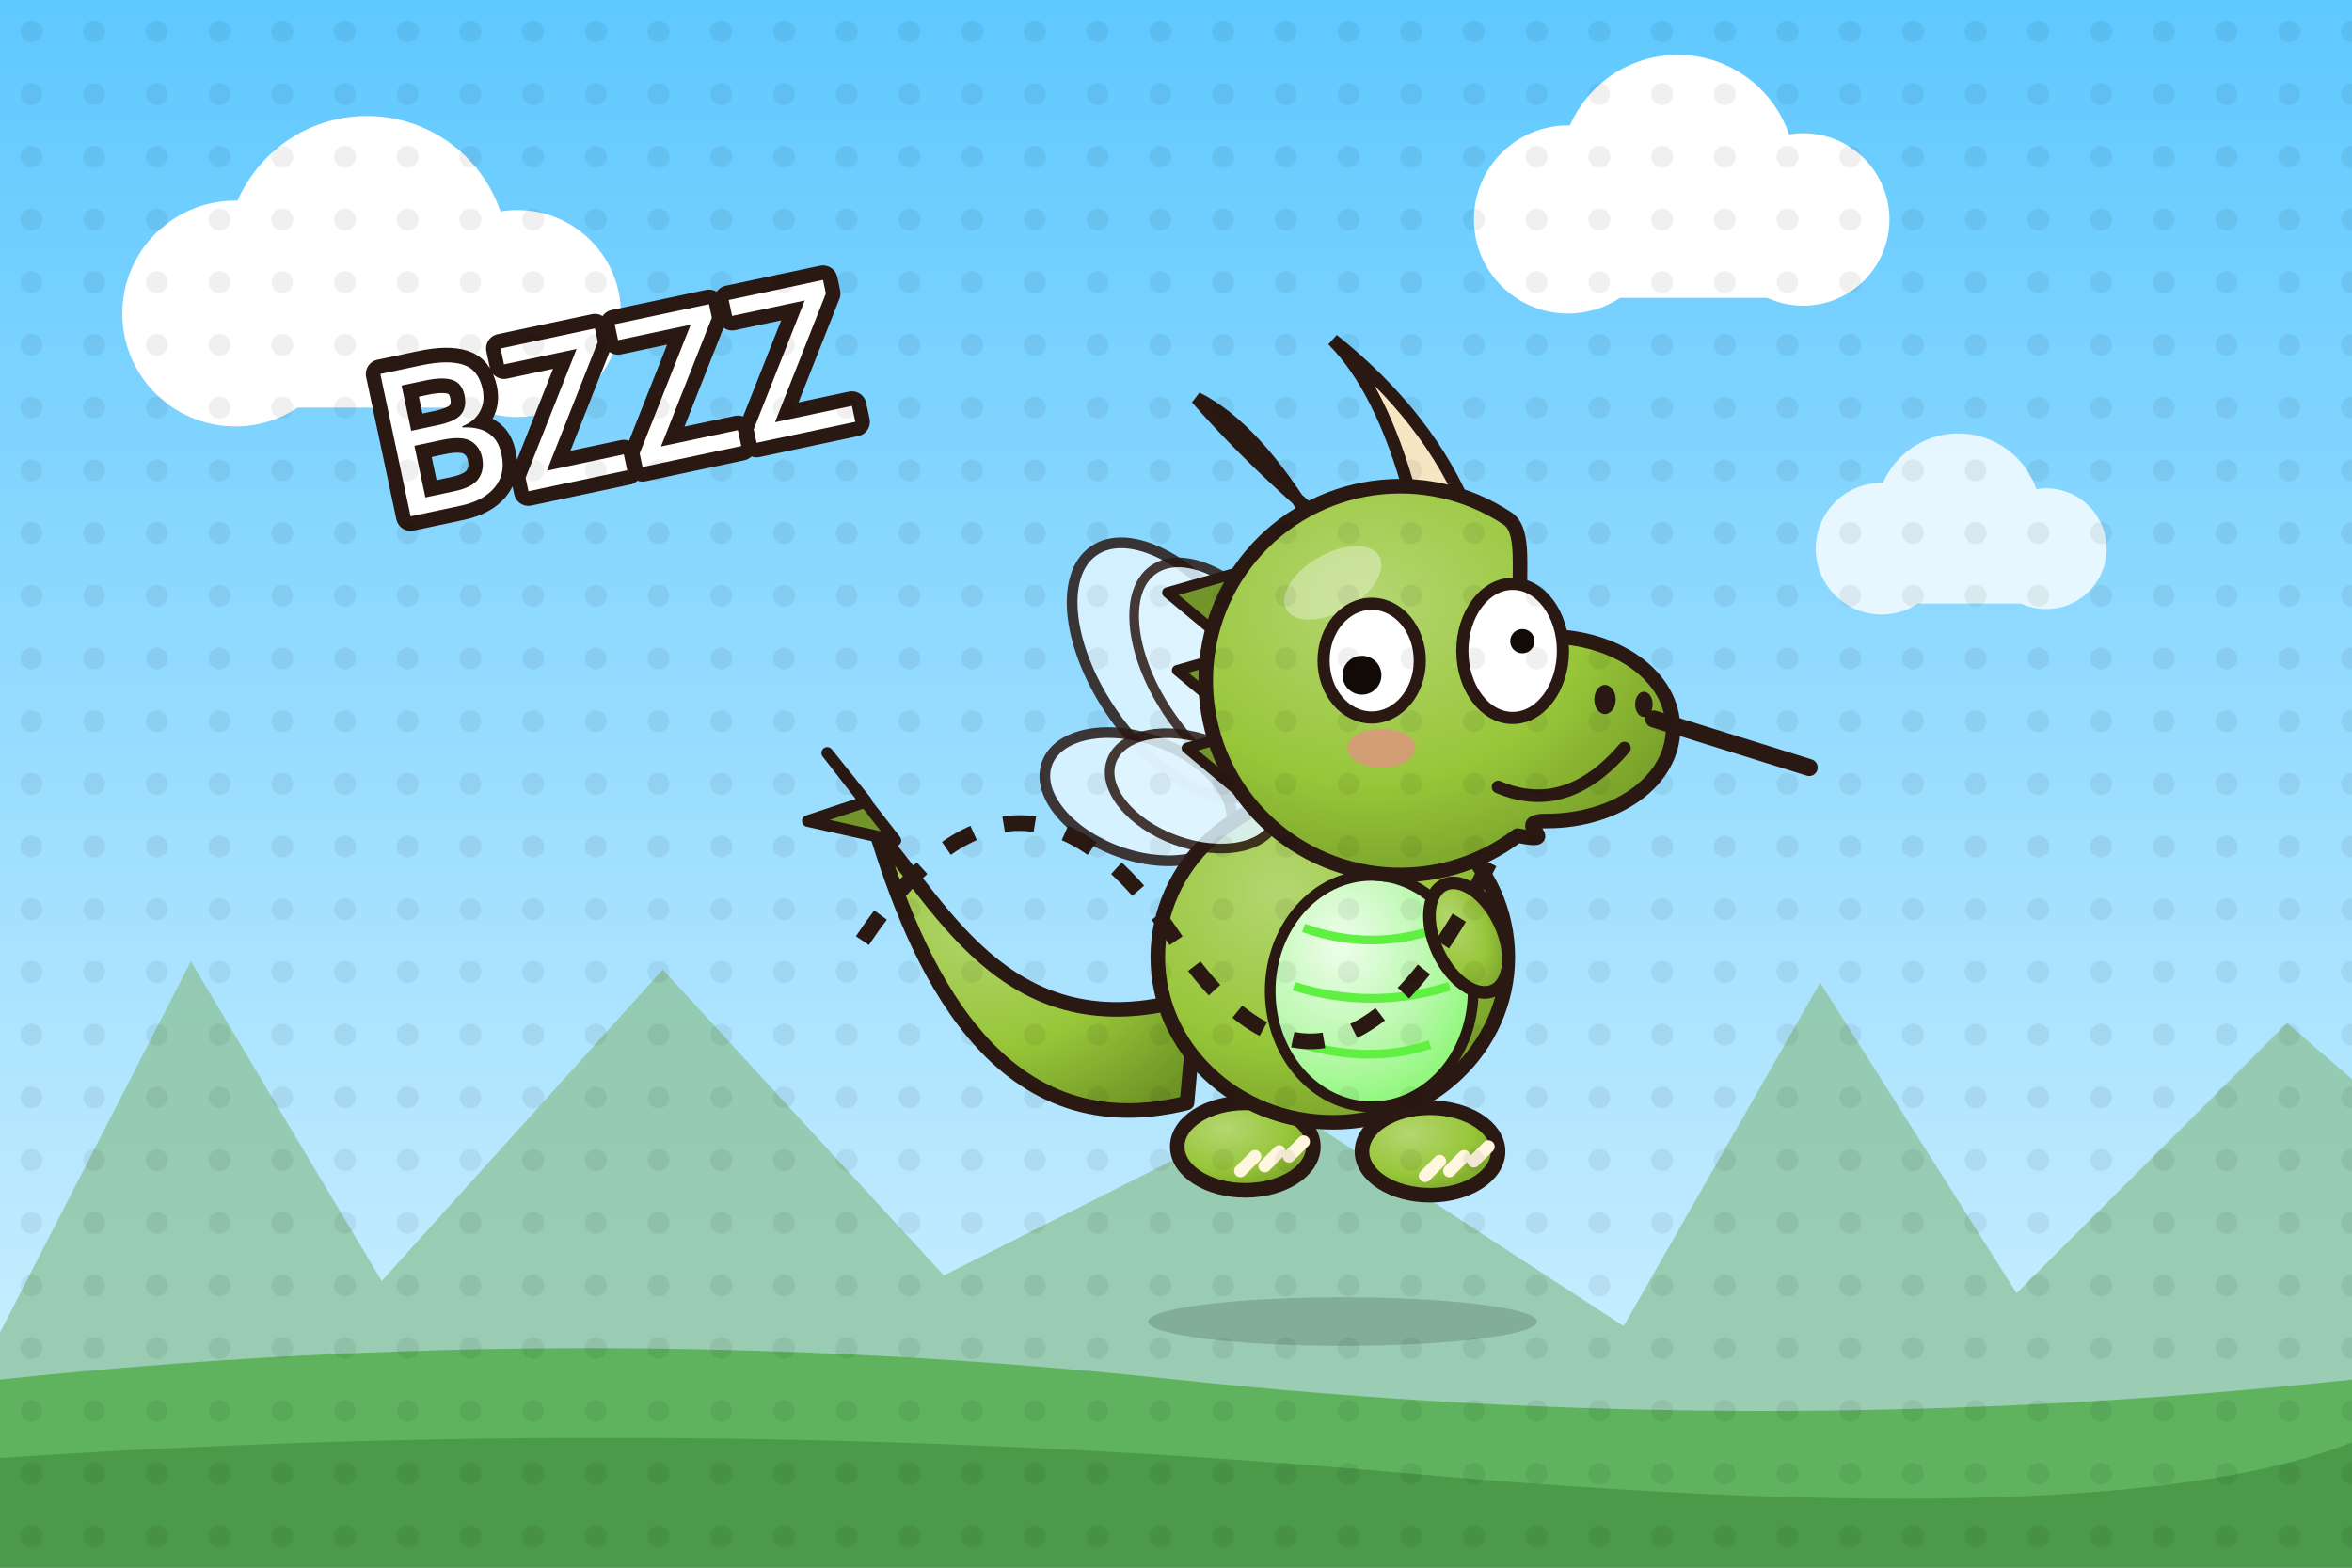
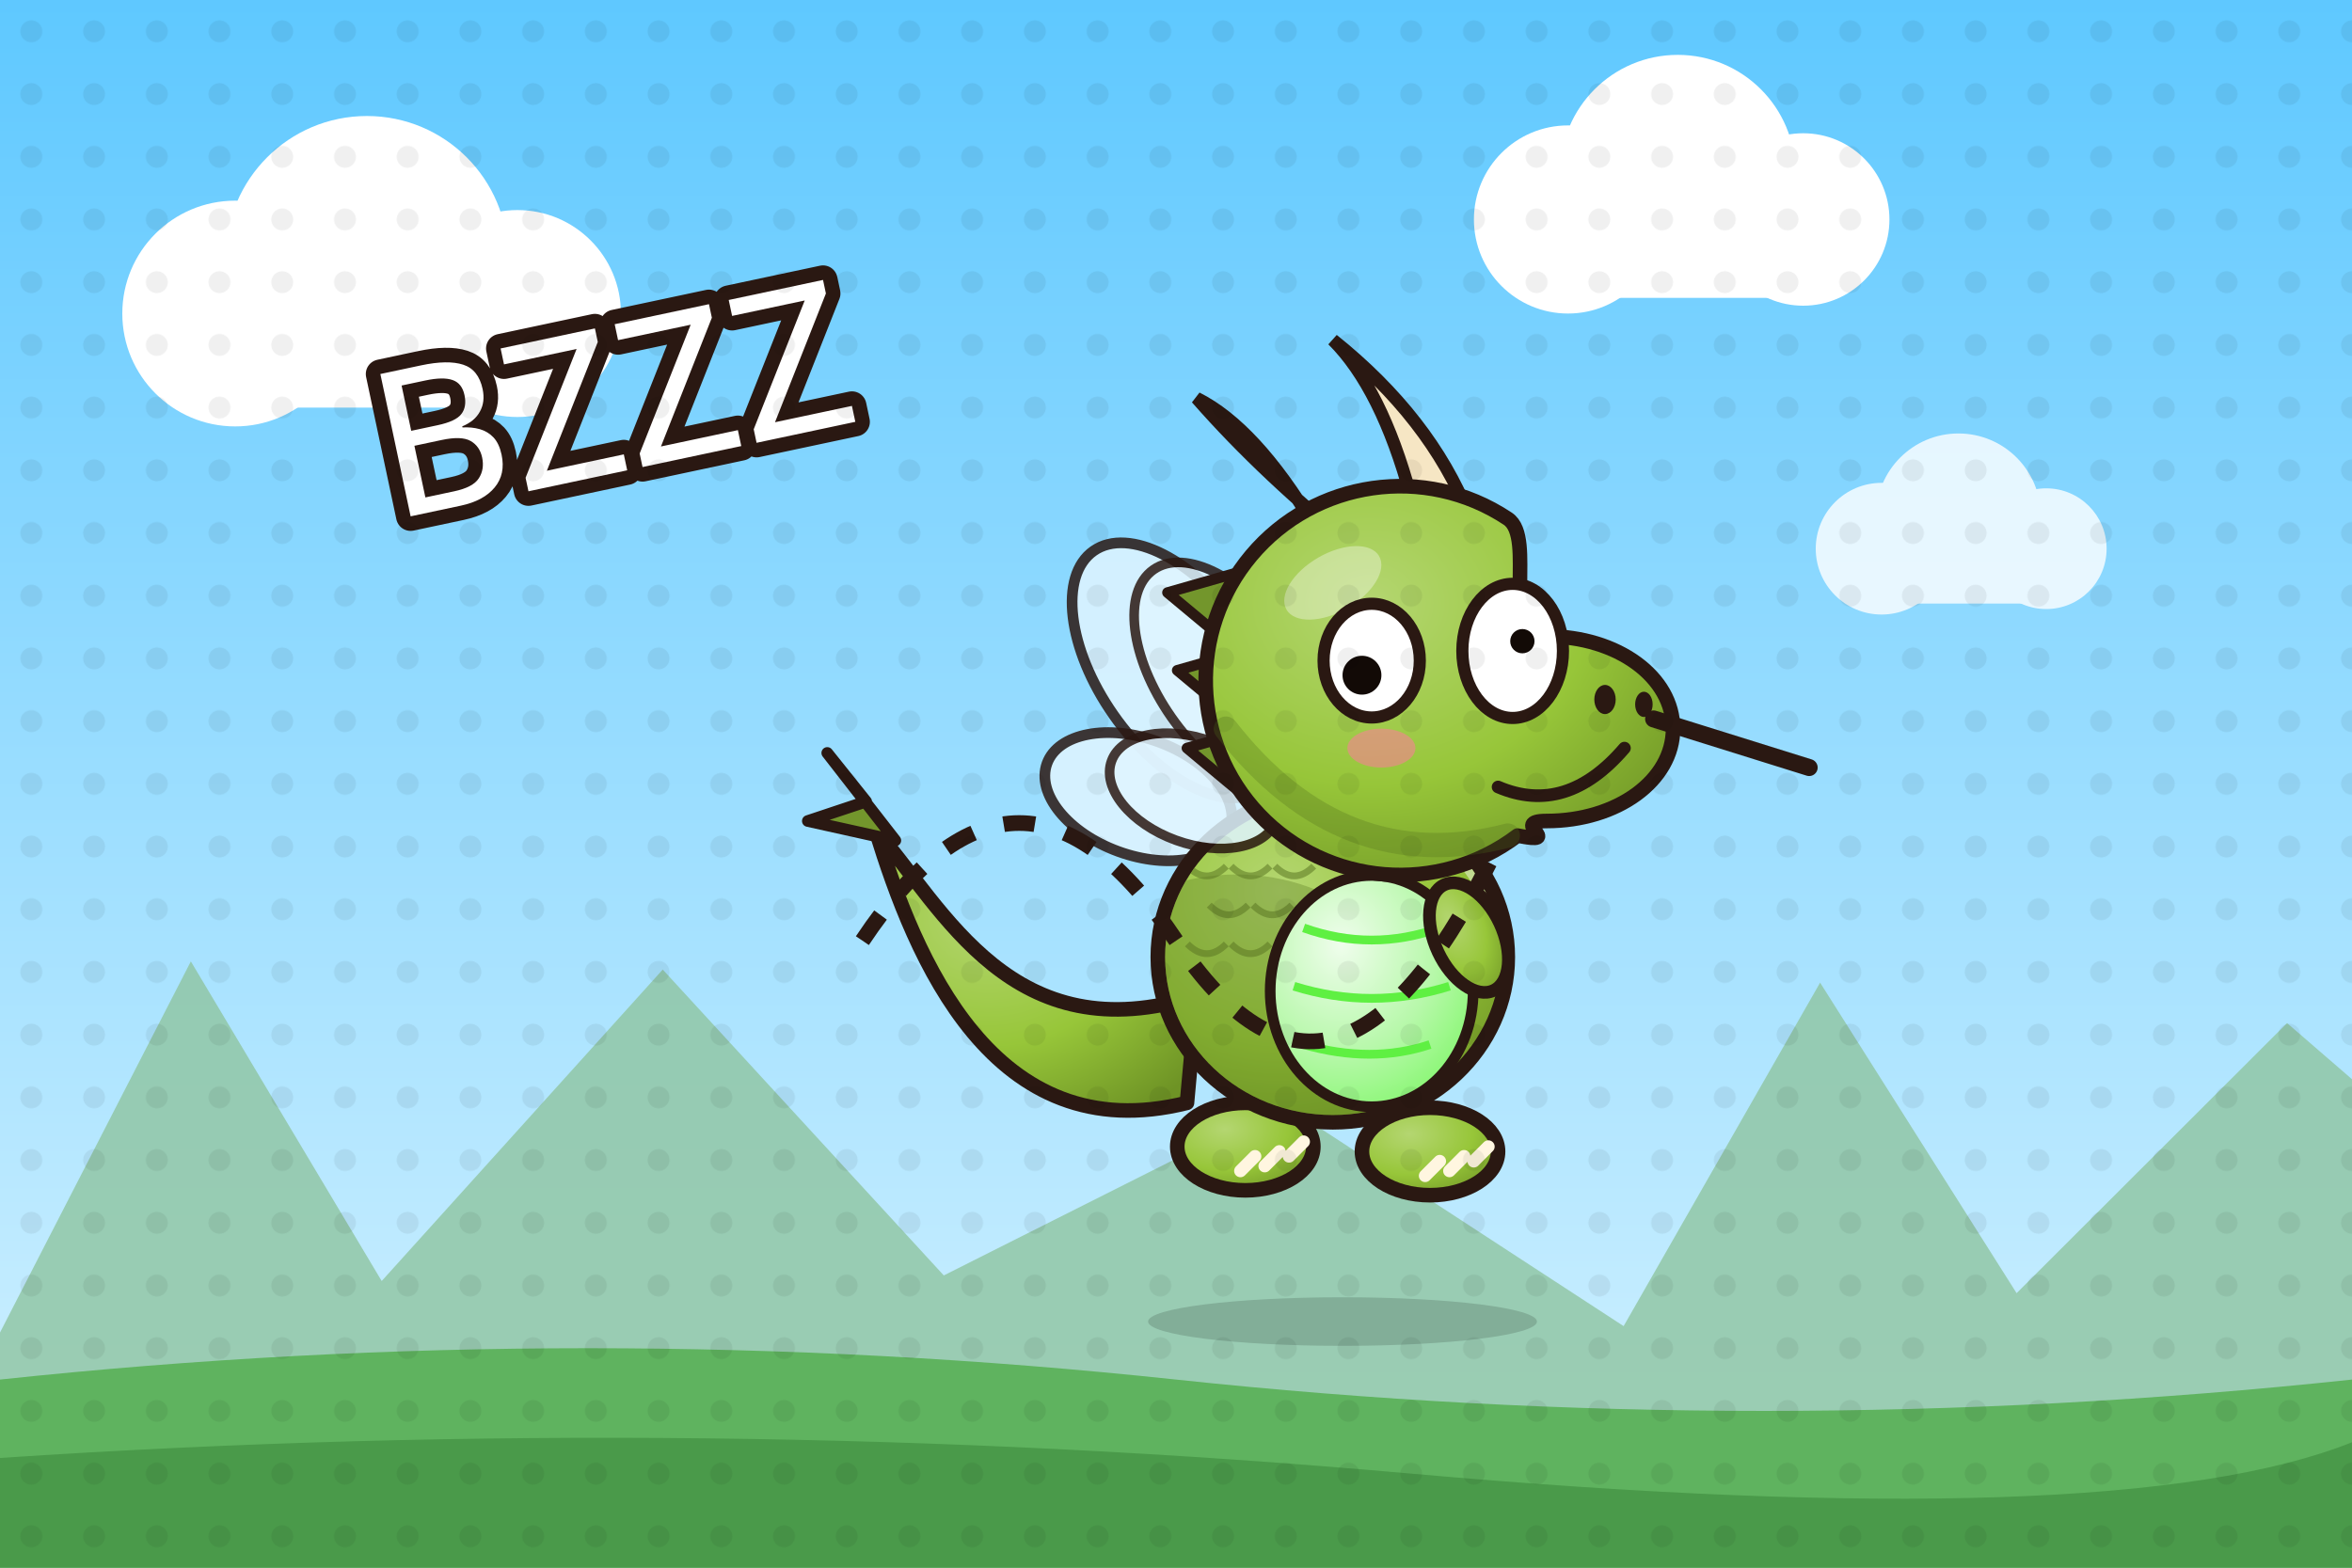
<svg xmlns="http://www.w3.org/2000/svg" viewBox="0 0 300 200" width="600" height="400">
  <defs>
-     <linearGradient id="l34" x1="0" y1="0" x2="0" y2="1">
+     <linearGradient id="l3p" x1="0" y1="0" x2="0" y2="1">
      <stop offset="0" stop-color="#5ec8ff" />
      <stop offset="1" stop-color="#d7f3ff" />
    </linearGradient>
-     <radialGradient id="v35" cx=".35" cy=".3" r=".85">
+     <radialGradient id="v3q" cx=".35" cy=".3" r=".85">
      <stop offset="0" stop-color="hsl(80 55% 64%)" />
      <stop offset=".55" stop-color="hsl(80 55% 50%)" />
      <stop offset="1" stop-color="hsl(80 60% 36%)" />
    </radialGradient>
-     <radialGradient id="v36" cx=".35" cy=".3" r=".85">
+     <radialGradient id="v3r" cx=".35" cy=".3" r=".85">
      <stop offset="0" stop-color="hsl(110 85% 96%)" />
      <stop offset=".55" stop-color="hsl(110 85% 82%)" />
      <stop offset="1" stop-color="hsl(110 90% 68%)" />
    </radialGradient>
-     <radialGradient id="v37" cx=".35" cy=".3" r=".85">
+     <clipPath id="cb3s">
+       <ellipse cx="0" cy="-45" rx="34.5" ry="32.5" />
+     </clipPath>
+     <radialGradient id="v3t" cx=".35" cy=".3" r=".85">
      <stop offset="0" stop-color="hsl(80 55% 64%)" />
      <stop offset=".55" stop-color="hsl(80 55% 50%)" />
      <stop offset="1" stop-color="hsl(80 60% 36%)" />
    </radialGradient>
-     <pattern id="p38" width="8" height="8" patternUnits="userSpaceOnUse">
+     <pattern id="p3u" width="8" height="8" patternUnits="userSpaceOnUse">
      <circle cx="4" cy="4" r="1.4" fill="#000" />
    </pattern>
  </defs>
-   <rect width="300" height="200" fill="url(#l34)" />
+   <rect width="300" height="200" fill="url(#l3p)" />
  <g opacity="1" fill="#fff">
    <circle cx="30" cy="40" r="14.4" />
    <circle cx="46.8" cy="32.8" r="18" />
    <circle cx="66" cy="40" r="13.2" />
    <rect x="30" y="40" width="36" height="12" />
  </g>
  <g opacity="1" fill="#fff">
    <circle cx="200" cy="28" r="12" />
    <circle cx="214" cy="22" r="15" />
    <circle cx="230" cy="28" r="11" />
    <rect x="200" y="28" width="30" height="10" />
  </g>
  <g opacity="0.8" fill="#fff">
    <circle cx="240" cy="70" r="8.4" />
    <circle cx="249.8" cy="65.8" r="10.5" />
    <circle cx="261" cy="70" r="7.7" />
    <rect x="240" y="70" width="21" height="7" />
  </g>
  <path d="M0 200 L0 170 L24.343 122.65 L48.686 163.427 L84.533 123.692 L120.381 162.715 L163.738 140.906 L207.095 169.18 L232.157 125.361 L257.22 164.976 L291.72 130.521 L326.22 160.363  L300 200 Z" fill="#8fc4a0" opacity="0.8" />
  <path d="M0 176 Q75 168 150 176 T300 176 V200 H0 Z" fill="#5fb35f" />
  <path d="M0 186 Q90 180 180 188 T300 184 V200 H0 Z" fill="#4a9a4a" />
  <g transform="translate(170 150) scale(0.62 0.62)">
    <ellipse cx="2" cy="30" rx="40" ry="5" fill="#000" opacity=".15" />
    <g transform="translate(-6 -70) scale(1)">
      <ellipse cx="-26" cy="-34" rx="16" ry="30" transform="rotate(-35 -26 -34)" fill="#dff4ff" opacity=".85" stroke="#2a1812" stroke-width="2.2" />
      <ellipse cx="-34" cy="-8" rx="12" ry="20" transform="rotate(-70 -34 -8)" fill="#dff4ff" opacity=".85" stroke="#2a1812" stroke-width="2.2" />
    </g>
-     <path d="M-28 -37 C-66 -25 -80 -55 -94 -71 C-86 -45 -70 -5 -30 -15Z" fill="url(#v35)" stroke="#2a1812" stroke-width="3" stroke-linejoin="round" />
+     <path d="M-28 -37 C-66 -25 -80 -55 -94 -71 C-86 -45 -70 -5 -30 -15Z" fill="url(#v3q)" stroke="#2a1812" stroke-width="3" stroke-linejoin="round" />
    <path d="M-90 -69 L-104 -87 L-96 -77 L-108 -73 Z" fill="hsl(80 55% 38%)" stroke="#2a1812" stroke-width="2.4" stroke-linejoin="round" />
-     <ellipse cx="-18" cy="-6" rx="14" ry="9" fill="url(#v35)" stroke="#2a1812" stroke-width="3" />
+     <ellipse cx="-18" cy="-6" rx="14" ry="9" fill="url(#v3q)" stroke="#2a1812" stroke-width="3" />
    <path d="M-14 -2 l3 -3 M-9 -4 l3 -3 M-19 -1 l3 -3" stroke="#fff6e0" stroke-width="2.6" stroke-linecap="round" />
-     <ellipse cx="20" cy="-5" rx="14" ry="9" fill="url(#v35)" stroke="#2a1812" stroke-width="3" />
+     <ellipse cx="20" cy="-5" rx="14" ry="9" fill="url(#v3q)" stroke="#2a1812" stroke-width="3" />
    <path d="M24 -1 l3 -3 M29 -3 l3 -3 M19 0 l3 -3" stroke="#fff6e0" stroke-width="2.6" stroke-linecap="round" />
-     <ellipse cx="0" cy="-45" rx="36" ry="34" fill="url(#v35)" stroke="#2a1812" stroke-width="3" />
-     <ellipse cx="8" cy="-38" rx="20.88" ry="23.8" fill="url(#v36)" stroke="#2a1812" stroke-width="2.2" />
+     <ellipse cx="0" cy="-45" rx="36" ry="34" fill="url(#v3q)" stroke="#2a1812" stroke-width="3" />
+     <g clip-path="url(#cb3s)">
+       <ellipse cx="-19.8" cy="-29.7" rx="37.8" ry="32.3" fill="hsl(80 61% 28%)" opacity=".32" />
+       <path d="M-29.92 -63.7 q4 4 8 0" stroke="hsl(80 55% 30%)" stroke-width="1.4" fill="none" opacity=".55" />
+       <path d="M-20.92 -63.7 q4 4 8 0" stroke="hsl(80 55% 30%)" stroke-width="1.4" fill="none" opacity=".55" />
+       <path d="M-11.92 -63.7 q4 4 8 0" stroke="hsl(80 55% 30%)" stroke-width="1.4" fill="none" opacity=".55" />
+       <path d="M-25.42 -55.7 q4 4 8 0" stroke="hsl(80 55% 30%)" stroke-width="1.4" fill="none" opacity=".55" />
+       <path d="M-16.42 -55.7 q4 4 8 0" stroke="hsl(80 55% 30%)" stroke-width="1.4" fill="none" opacity=".55" />
+       <path d="M-7.42 -55.7 q4 4 8 0" stroke="hsl(80 55% 30%)" stroke-width="1.4" fill="none" opacity=".55" />
+       <path d="M-29.92 -47.7 q4 4 8 0" stroke="hsl(80 55% 30%)" stroke-width="1.4" fill="none" opacity=".55" />
+       <path d="M-20.92 -47.7 q4 4 8 0" stroke="hsl(80 55% 30%)" stroke-width="1.4" fill="none" opacity=".55" />
+       <path d="M-11.92 -47.7 q4 4 8 0" stroke="hsl(80 55% 30%)" stroke-width="1.4" fill="none" opacity=".55" />
+       <path d="M9 -76.28 Q30.6 -68.8 34.2 -48.4" stroke="#fff" stroke-width="2.4" fill="none" opacity=".45" stroke-linecap="round" />
+     </g>
+     <ellipse cx="8" cy="-38" rx="20.88" ry="23.8" fill="url(#v3r)" stroke="#2a1812" stroke-width="2.2" />
    <path d="M-6 -51 Q8 -46 22 -51 M-8 -39 Q8 -34 24 -39 M-6 -27 Q8 -23 20 -27" stroke="hsl(110 85% 60%)" stroke-width="1.8" fill="none" />
    <g transform="translate(2 -72) scale(0.9)">
      <ellipse cx="-26" cy="-34" rx="16" ry="30" transform="rotate(-35 -26 -34)" fill="#dff4ff" opacity=".85" stroke="#2a1812" stroke-width="2.2" />
      <ellipse cx="-34" cy="-8" rx="12" ry="20" transform="rotate(-70 -34 -8)" fill="#dff4ff" opacity=".85" stroke="#2a1812" stroke-width="2.2" />
    </g>
-     <ellipse cx="28" cy="-49" rx="7" ry="12" transform="rotate(-25 28 -49)" fill="url(#v35)" stroke="#2a1812" stroke-width="2.6" />
+     <ellipse cx="28" cy="-49" rx="7" ry="12" transform="rotate(-25 28 -49)" fill="url(#v3q)" stroke="#2a1812" stroke-width="2.6" />
    <path d="M-4 -134 Q-16 -154 -28 -160 Q-14 -144 6 -128Z" fill="#f6e6c4" stroke="#2a1812" stroke-width="2.6" />
    <path d="M16 -140 Q10 -162 0 -172 Q20 -156 28 -136Z" fill="#f6e6c4" stroke="#2a1812" stroke-width="2.6" />
    <path d="M-20 -124 l-14 4 l12 10z" fill="hsl(80 55% 38%)" stroke="#2a1812" stroke-width="2.2" stroke-linejoin="round" />
    <path d="M-18 -108 l-14 4 l12 10z" fill="hsl(80 55% 38%)" stroke="#2a1812" stroke-width="2.2" stroke-linejoin="round" />
    <path d="M-16 -92 l-14 4 l12 10z" fill="hsl(80 55% 38%)" stroke="#2a1812" stroke-width="2.2" stroke-linejoin="round" />
-     <path d="M36,-135.2 A40 40 0 1 0 38,-70 C48 -68 36 -73 44 -73 C58.56 -73 70 -81.36 70 -92 C70 -102.64 58.56 -111 44 -111 C34 -111 42 -131.2 36,-135.2Z" fill="url(#v35)" stroke="#2a1812" stroke-width="3" stroke-linejoin="round" />
+     <path d="M36,-135.2 A40 40 0 1 0 38,-70 C48 -68 36 -73 44 -73 C58.56 -73 70 -81.36 70 -92 C70 -102.64 58.56 -111 44 -111 C34 -111 42 -131.2 36,-135.2Z" fill="url(#v3q)" stroke="#2a1812" stroke-width="3" stroke-linejoin="round" />
    <ellipse cx="0" cy="-122" rx="11" ry="6" fill="#fff" opacity=".35" transform="rotate(-30 0 -122)" />
+     <path d="M-22 -92 Q2 -61.2 36 -70" stroke="hsl(80 61% 26%)" stroke-width="5" fill="none" opacity=".28" stroke-linecap="round" />
    <ellipse cx="56" cy="-98" rx="2.2" ry="3" fill="#2a1812" />
    <ellipse cx="64" cy="-97" rx="1.8" ry="2.6" fill="#2a1812" />
    <path d="M66 -94 L98 -84" stroke="#2a1812" stroke-width="3.5" stroke-linecap="round" />
    <ellipse cx="10" cy="-88" rx="7" ry="4" fill="#ff7a9a" opacity=".55" />
    <ellipse cx="8" cy="-106" rx="9.9" ry="11.7" fill="#fff" stroke="#2a1812" stroke-width="2.5" />
    <circle cx="6" cy="-103" r="4" fill="#120a06" />
    <ellipse cx="37" cy="-108" rx="10.35" ry="13.8" fill="#fff" stroke="#2a1812" stroke-width="2.5" />
    <circle cx="39" cy="-110" r="2.5" fill="#120a06" />
    <path d="M34 -80 Q48 -74 60 -88" stroke="#2a1812" stroke-width="2.6" fill="none" stroke-linecap="round" />
  </g>
  <text x="80" y="60" transform="rotate(-12 80 60)" font-family="Impact,'Arial Black',sans-serif" font-size="26" text-anchor="middle" fill="#fff" stroke="#2a1812" stroke-width="3.714" paint-order="stroke" stroke-linejoin="round">BZZZ</text>
  <path d="M110 120 q20 -30 40 0 t40 -10" stroke="#2a1812" stroke-width="2" fill="none" stroke-dasharray="4 4" />
-   <rect width="300" height="200" fill="url(#p38)" opacity="0.06" />
+   <rect width="300" height="200" fill="url(#p3u)" opacity="0.06" />
</svg>
